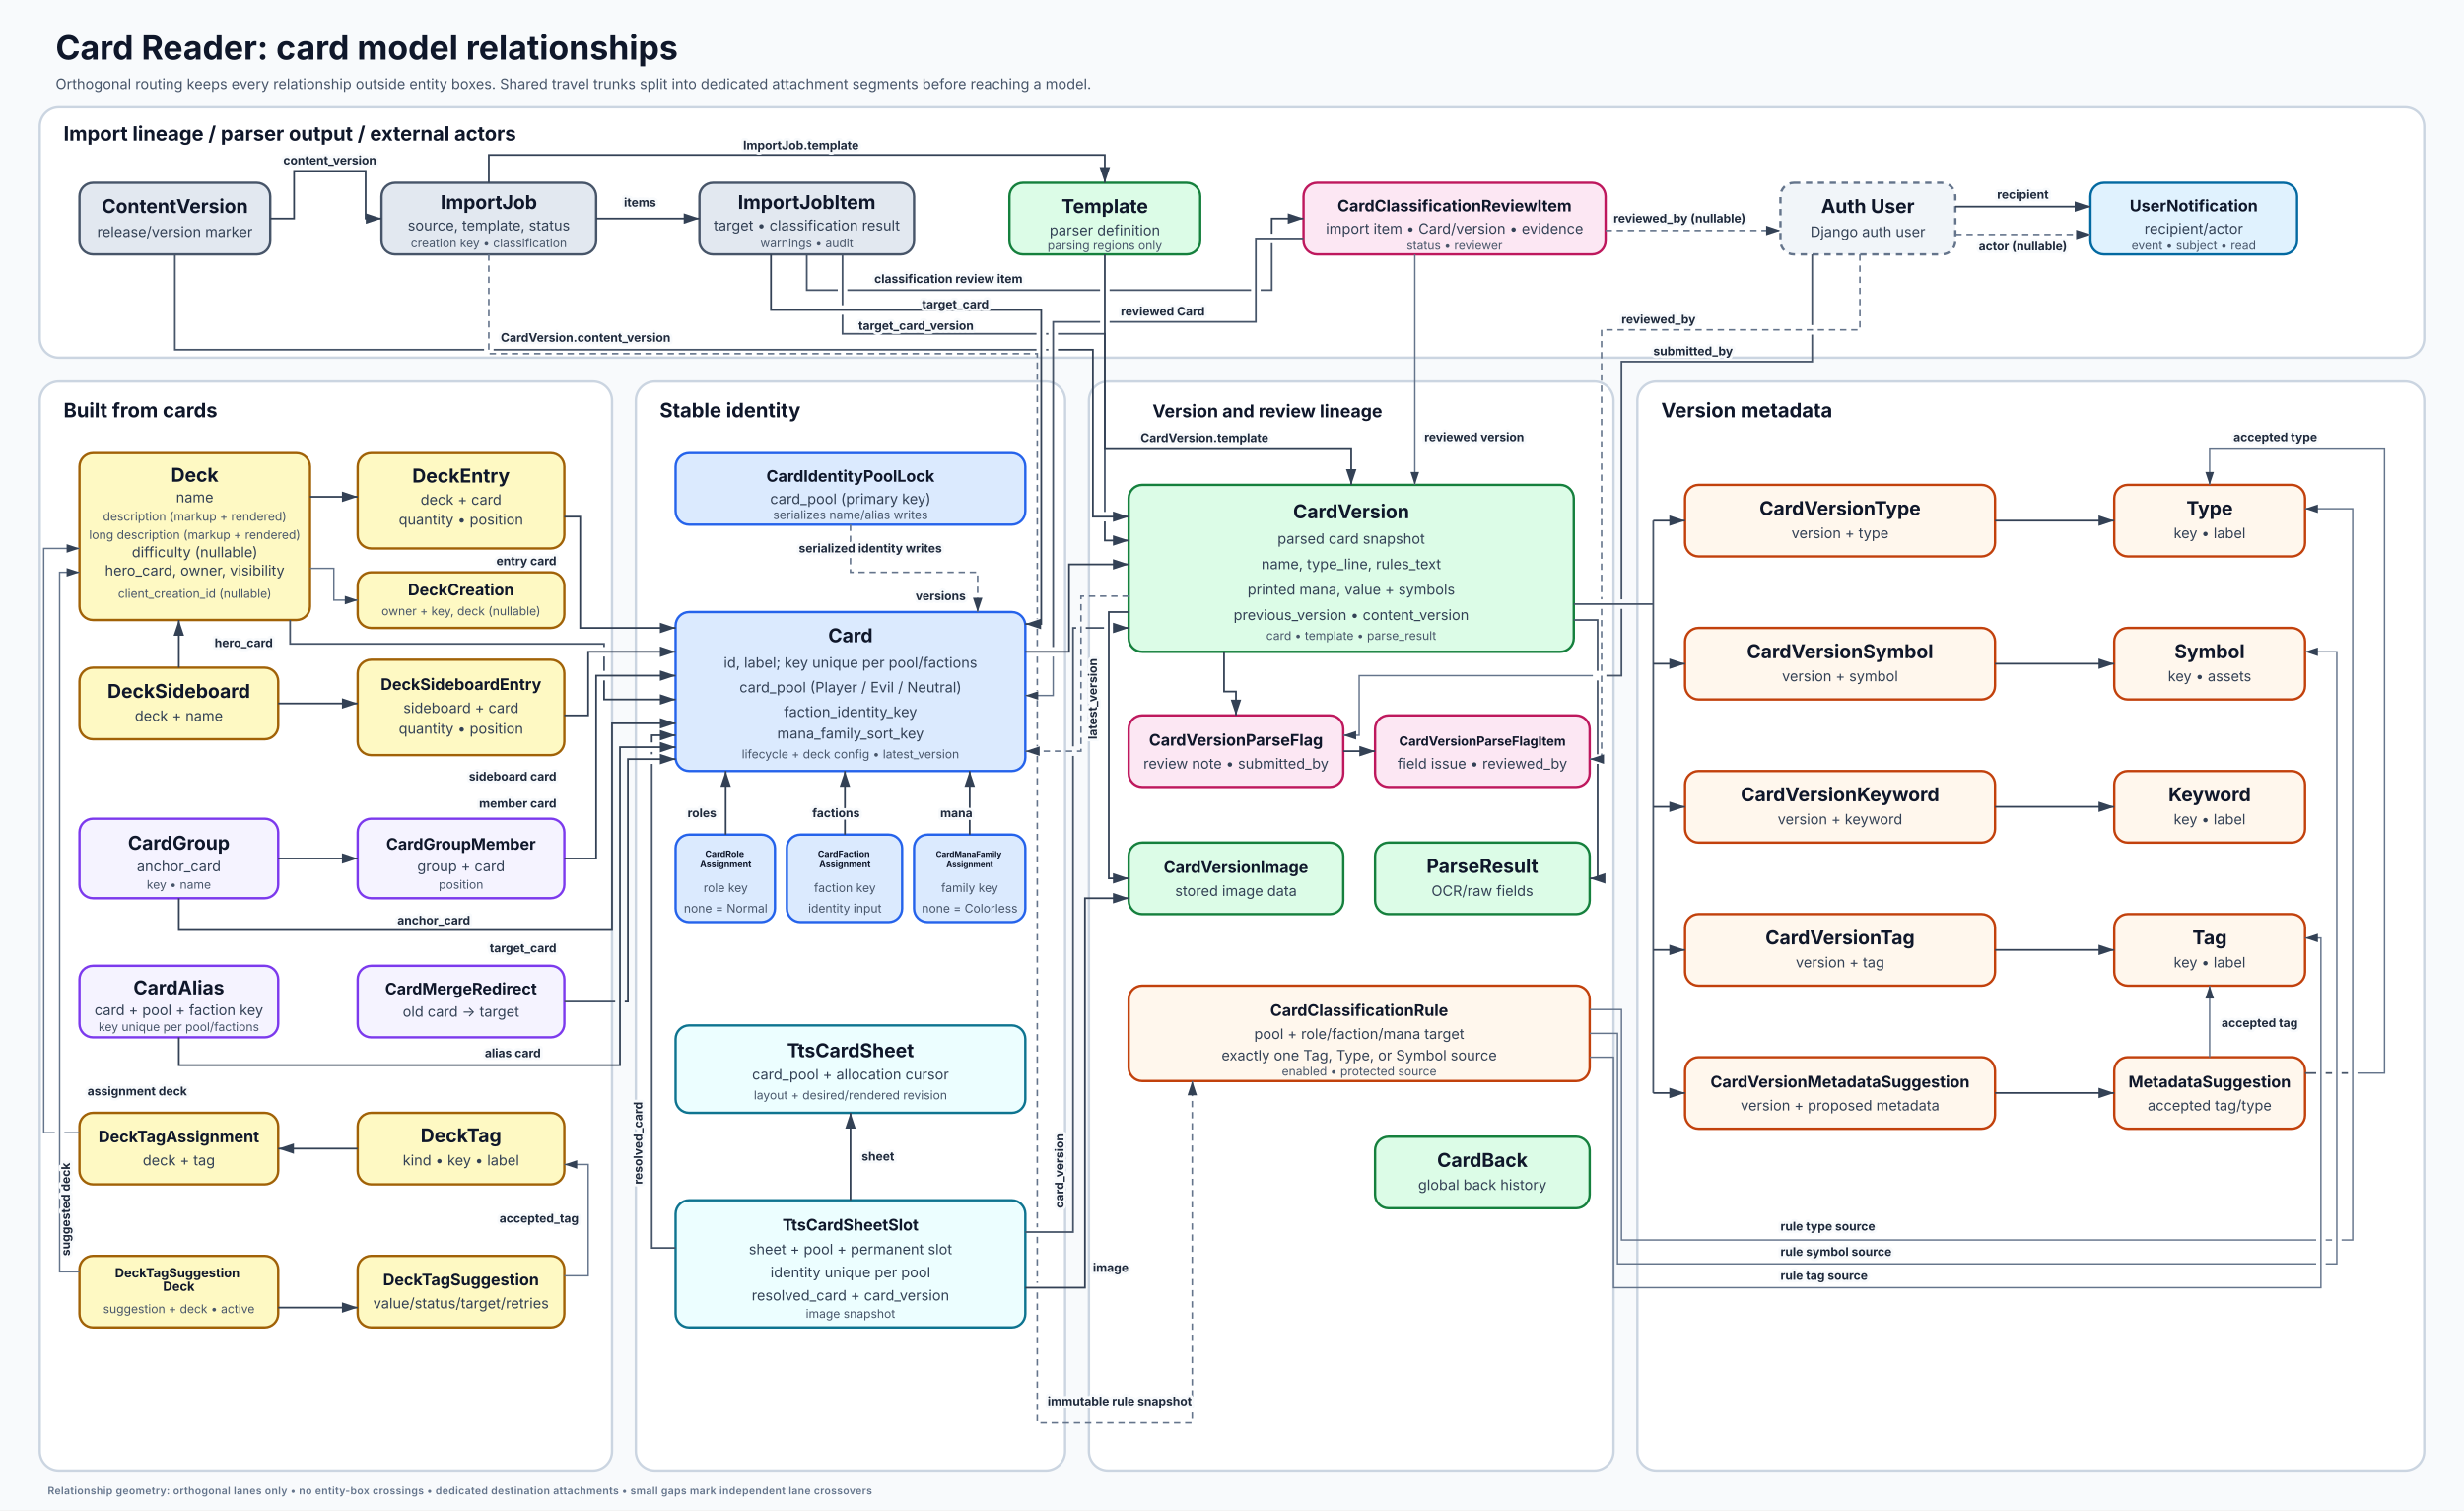
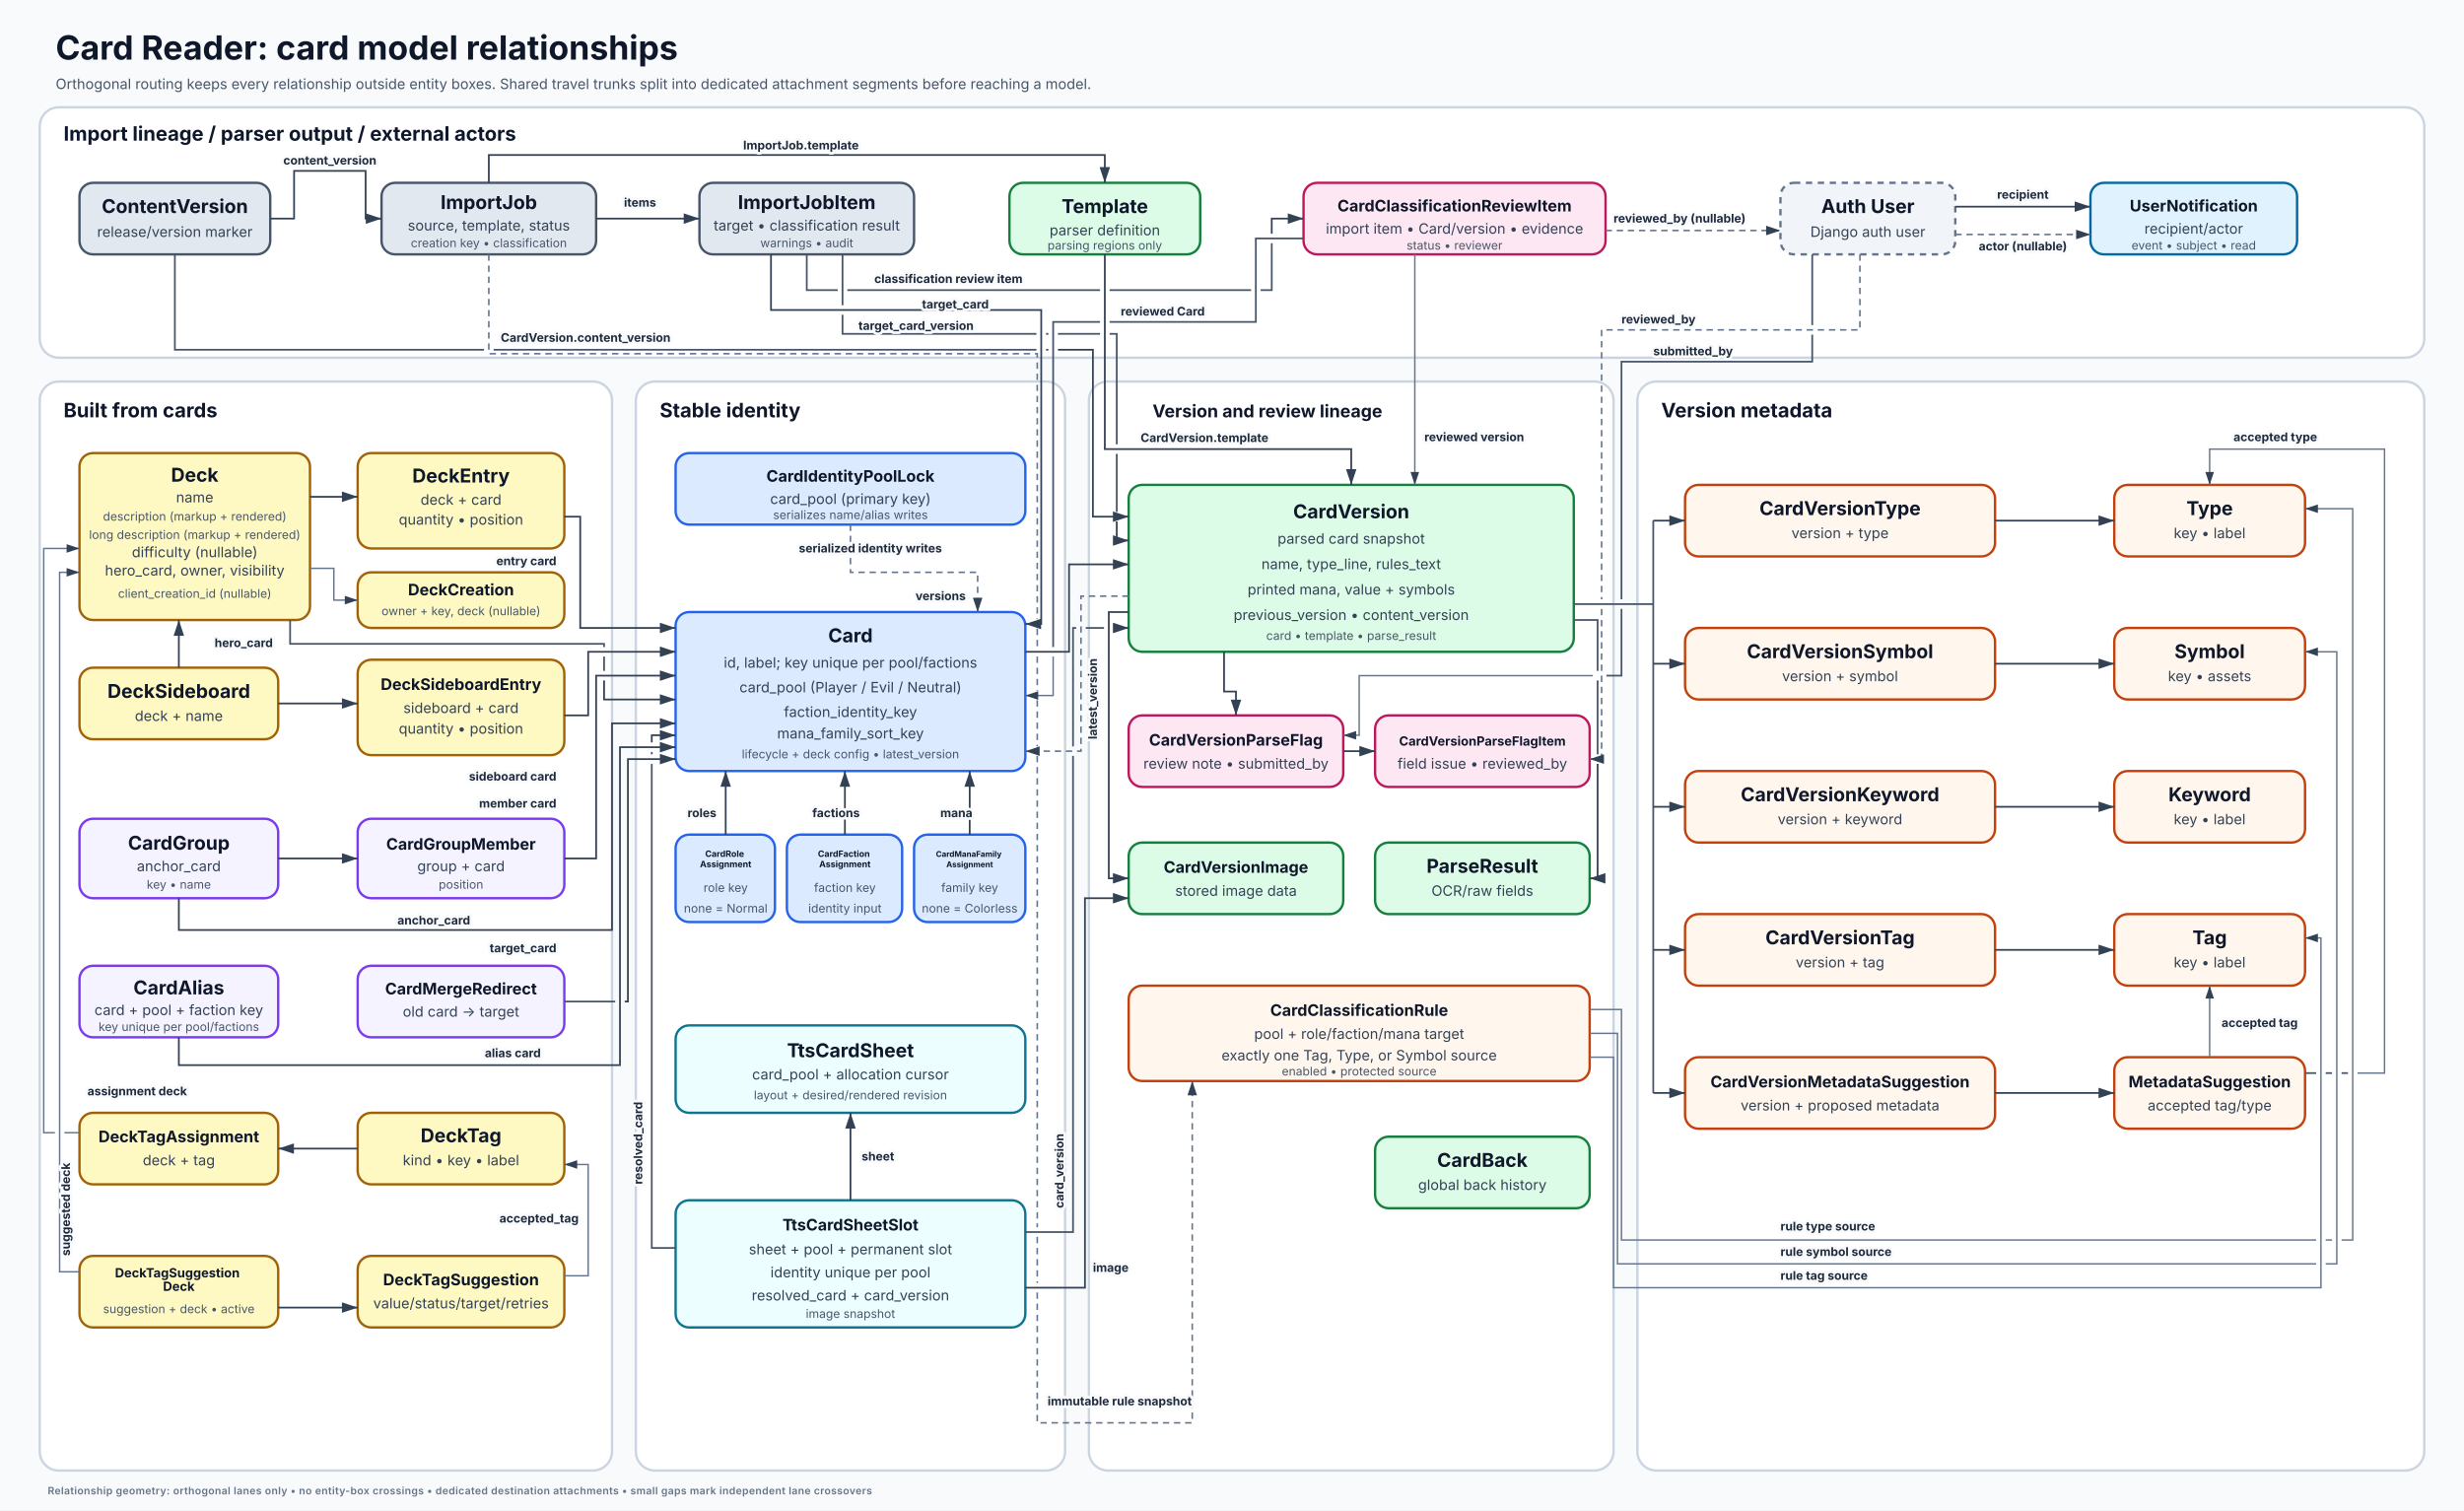
<svg xmlns="http://www.w3.org/2000/svg" width="3100" height="1900" viewBox="0 0 3100 1900" role="img" aria-labelledby="title desc">
  <defs>
    <marker id="arrow" markerWidth="10" markerHeight="10" refX="9" refY="3" orient="auto" markerUnits="strokeWidth">
      <path d="M0 0 L0 6 L9 3 Z" fill="#334155" />
    </marker>
    <style>
      .bg { fill: #f8fafc; }
      .band { fill: #ffffff; stroke: #cbd5e1; stroke-width: 3; rx: 24; }
      .band-title { font: 700 25px Inter, Arial, sans-serif; fill: #0f172a; }
      .band-title-tight { font: 700 22px Inter, Arial, sans-serif; fill: #0f172a; }
      .box { stroke-width: 3; rx: 17; }
      .card { fill: #dbeafe; stroke: #2563eb; }
      .left { fill: #fef9c3; stroke: #a16207; }
      .group { fill: #f5f3ff; stroke: #7c3aed; }
      .version { fill: #dcfce7; stroke: #15803d; }
      .meta { fill: #fff7ed; stroke: #c2410c; }
      .import { fill: #e2e8f0; stroke: #475569; }
      .review { fill: #fce7f3; stroke: #be185d; }
      .external { fill: #f1f5f9; stroke: #64748b; stroke-dasharray: 8 7; }
      .notify { fill: #e0f2fe; stroke: #0369a1; }
      .tts { fill: #ecfeff; stroke: #0e7490; }
      .title { font: 700 24px Inter, Arial, sans-serif; fill: #0f172a; text-anchor: middle; }
      .title-small { font: 700 20px Inter, Arial, sans-serif; fill: #0f172a; text-anchor: middle; }
      .title-tight { font: 700 16px Inter, Arial, sans-serif; fill: #0f172a; text-anchor: middle; }
      .model-name { font: 700 11px Inter, Arial, sans-serif; fill: #0f172a; text-anchor: middle; }
      .model-name-small { font: 700 10px Inter, Arial, sans-serif; fill: #0f172a; text-anchor: middle; }
      .field { font: 18px Inter, Arial, sans-serif; fill: #334155; text-anchor: middle; }
      .small { font: 15px Inter, Arial, sans-serif; fill: #475569; text-anchor: middle; }
      .line { stroke: #334155; stroke-width: 2.2; fill: none; stroke-linejoin: miter; marker-end: url(#arrow); }
      .thin { stroke: #64748b; stroke-width: 1.8; fill: none; stroke-linejoin: miter; marker-end: url(#arrow); }
      .thin-travel { stroke: #64748b; stroke-width: 1.8; fill: none; stroke-linejoin: miter; }
      .soft { stroke: #64748b; stroke-width: 2; fill: none; stroke-dasharray: 8 6; stroke-linejoin: miter; marker-end: url(#arrow); }
      .soft-travel { stroke: #64748b; stroke-width: 2; fill: none; stroke-dasharray: 8 6; stroke-linejoin: miter; }
      .bus { stroke: #475569; stroke-width: 2.2; fill: none; stroke-linejoin: miter; }
      .label { font: 700 15px Inter, Arial, sans-serif; fill: #1e293b; paint-order: stroke; stroke: #f8fafc; stroke-width: 7; stroke-linejoin: round; }
      .port-label { text-anchor: end; }
      .lane-note { font: 600 13px Inter, Arial, sans-serif; fill: #64748b; letter-spacing: .03em; }
    </style>
  </defs>
  <rect class="bg" width="3100" height="1900" />
  <text x="70" y="75" style="font: 700 42px Inter, Arial, sans-serif; fill: #0f172a;">Card Reader: card model relationships</text>
  <text x="70" y="112" style="font: 18px Inter, Arial, sans-serif; fill: #475569;">Orthogonal routing keeps every relationship outside entity boxes. Shared travel trunks split into dedicated attachment segments before reaching a model.</text>
  <rect class="band" x="50" y="135" width="3000" height="315" />
  <text class="band-title" x="80" y="177">Import lineage / parser output / external actors</text>
  <rect class="band" x="50" y="480" width="720" height="1370" />
  <text class="band-title" x="80" y="525">Built from cards</text>
  <rect class="band" x="800" y="480" width="540" height="1370" />
  <text class="band-title" x="830" y="525">Stable identity</text>
  <rect class="band" x="1370" y="480" width="660" height="1370" />
  <text class="band-title-tight" x="1450" y="525">Version and review lineage</text>
  <rect class="band" x="2060" y="480" width="990" height="1370" />
  <text class="band-title" x="2090" y="525">Version metadata</text>
  <rect class="box import" x="100" y="230" width="240" height="90" />
  <text class="title" x="220" y="268">ContentVersion</text>
  <text class="field" x="220" y="298">release/version marker</text>
  <rect class="box import" x="480" y="230" width="270" height="90" />
  <text class="title" x="615" y="263">ImportJob</text>
  <text class="field" x="615" y="290">source, template, status</text>
  <text class="small" x="615" y="311">creation key • classification</text>
  <rect class="box import" x="880" y="230" width="270" height="90" />
  <text class="title" x="1015" y="263">ImportJobItem</text>
  <text class="field" x="1015" y="290">target • classification result</text>
  <text class="small" x="1015" y="311">warnings • audit</text>
  <rect class="box version" x="1270" y="230" width="240" height="90" />
  <text class="title" x="1390" y="268">Template</text>
  <text class="field" x="1390" y="296">parser definition</text>
  <text class="small" x="1390" y="314">parsing regions only</text>
  <rect class="box review" x="1640" y="230" width="380" height="90" />
  <text class="title-small" x="1830" y="266">CardClassificationReviewItem</text>
  <text class="field" x="1830" y="294">import item • Card/version • evidence</text>
  <text class="small" x="1830" y="314">status • reviewer</text>
  <rect class="box external" x="2240" y="230" width="220" height="90" />
  <text class="title" x="2350" y="268">Auth User</text>
  <text class="field" x="2350" y="298">Django auth user</text>
  <rect class="box notify" x="2630" y="230" width="260" height="90" />
  <text class="title-small" x="2760" y="266">UserNotification</text>
  <text class="field" x="2760" y="294">recipient/actor</text>
  <text class="small" x="2760" y="314">event • subject • read</text>
  <rect class="box left" x="100" y="570" width="290" height="210" />
  <text class="title" x="245" y="606">Deck</text>
  <text class="field" x="245" y="632">name</text>
  <text class="small" x="245" y="655">description (markup + rendered)</text>
  <text class="small" x="245" y="678">long description (markup + rendered)</text>
  <text class="field" x="245" y="701">difficulty (nullable)</text>
  <text class="field" x="245" y="724">hero_card, owner, visibility</text>
  <text class="small" x="245" y="752">client_creation_id (nullable)</text>
  <rect class="box left" x="450" y="570" width="260" height="120" />
  <text class="title" x="580" y="607">DeckEntry</text>
  <text class="field" x="580" y="635">deck + card</text>
  <text class="field" x="580" y="660">quantity • position</text>
  <rect class="box left" x="450" y="720" width="260" height="70" />
  <text class="title-small" x="580" y="749">DeckCreation</text>
  <text class="small" x="580" y="774">owner + key, deck (nullable)</text>
  <rect class="box left" x="100" y="840" width="250" height="90" />
  <text class="title" x="225" y="878">DeckSideboard</text>
  <text class="field" x="225" y="907">deck + name</text>
  <rect class="box left" x="450" y="830" width="260" height="120" />
  <text class="title-small" x="580" y="868">DeckSideboardEntry</text>
  <text class="field" x="580" y="897">sideboard + card</text>
  <text class="field" x="580" y="923">quantity • position</text>
  <rect class="box group" x="100" y="1030" width="250" height="100" />
  <text class="title" x="225" y="1069">CardGroup</text>
  <text class="field" x="225" y="1096">anchor_card</text>
  <text class="small" x="225" y="1118">key • name</text>
  <rect class="box group" x="450" y="1030" width="260" height="100" />
  <text class="title-small" x="580" y="1069">CardGroupMember</text>
  <text class="field" x="580" y="1096">group + card</text>
  <text class="small" x="580" y="1118">position</text>
  <rect class="box group" x="100" y="1215" width="250" height="90" />
  <text class="title" x="225" y="1251">CardAlias</text>
  <text class="field" x="225" y="1277">card + pool + faction key</text>
  <text class="small" x="225" y="1297">key unique per pool/factions</text>
  <rect class="box group" x="450" y="1215" width="260" height="90" />
  <text class="title-small" x="580" y="1251">CardMergeRedirect</text>
  <text class="field" x="580" y="1279">old card → target</text>
  <rect class="box left" x="100" y="1400" width="250" height="90" />
  <text class="title-small" x="225" y="1437">DeckTagAssignment</text>
  <text class="field" x="225" y="1466">deck + tag</text>
  <rect class="box left" x="450" y="1400" width="260" height="90" />
  <text class="title" x="580" y="1437">DeckTag</text>
  <text class="field" x="580" y="1466">kind • key • label</text>
  <rect class="box left" x="100" y="1580" width="250" height="90" />
  <text class="title-tight" x="225" y="1607">
    <tspan x="225">DeckTagSuggestion</tspan>
    <tspan x="225" dy="17">Deck</tspan>
  </text>
  <text class="small" x="225" y="1652">suggestion + deck • active</text>
  <rect class="box left" x="450" y="1580" width="260" height="90" />
  <text class="title-small" x="580" y="1617">DeckTagSuggestion</text>
  <text class="field" x="580" y="1646">value/status/target/retries</text>
  <rect class="box card" x="850" y="570" width="440" height="90" />
  <text class="title-small" x="1070" y="606">CardIdentityPoolLock</text>
  <text class="field" x="1070" y="634">card_pool (primary key)</text>
  <text class="small" x="1070" y="653">serializes name/alias writes</text>
  <rect class="box card" x="850" y="770" width="440" height="200" />
  <text class="title" x="1070" y="808">Card</text>
  <text class="field" x="1070" y="840">id, label; key unique per pool/factions</text>
  <text class="field" x="1070" y="871">card_pool (Player / Evil / Neutral)</text>
  <text class="field" x="1070" y="902">faction_identity_key</text>
  <text class="field" x="1070" y="929">mana_family_sort_key</text>
  <text class="small" x="1070" y="954">lifecycle + deck config • latest_version</text>
  <rect class="box card" x="850" y="1050" width="125" height="110" />
  <text class="model-name" x="913" y="1078">
    <tspan x="913">CardRole</tspan>
    <tspan x="913" dy="13">Assignment</tspan>
  </text>
  <text class="small" x="913" y="1122">role key</text>
  <text class="small" x="913" y="1148">none = Normal</text>
  <rect class="box card" x="990" y="1050" width="145" height="110" />
  <text class="model-name" x="1063" y="1078">
    <tspan x="1063">CardFaction</tspan>
    <tspan x="1063" dy="13">Assignment</tspan>
  </text>
  <text class="small" x="1063" y="1122">faction key</text>
  <text class="small" x="1063" y="1148">identity input</text>
  <rect class="box card" x="1150" y="1050" width="140" height="110" />
  <text class="model-name-small" x="1220" y="1078">
    <tspan x="1220">CardManaFamily</tspan>
    <tspan x="1220" dy="13">Assignment</tspan>
  </text>
  <text class="small" x="1220" y="1122">family key</text>
  <text class="small" x="1220" y="1148">none = Colorless</text>
  <rect class="box tts" x="850" y="1290" width="440" height="110" />
  <text class="title" x="1070" y="1330">TtsCardSheet</text>
  <text class="field" x="1070" y="1358">card_pool + allocation cursor</text>
  <text class="small" x="1070" y="1383">layout + desired/rendered revision</text>
  <rect class="box tts" x="850" y="1510" width="440" height="160" />
  <text class="title-small" x="1070" y="1548">TtsCardSheetSlot</text>
  <text class="field" x="1070" y="1578">sheet + pool + permanent slot</text>
  <text class="field" x="1070" y="1607">identity unique per pool</text>
  <text class="field" x="1070" y="1636">resolved_card + card_version</text>
  <text class="small" x="1070" y="1658">image snapshot</text>
  <rect class="box version" x="1420" y="610" width="560" height="210" />
  <text class="title" x="1700" y="652">CardVersion</text>
  <text class="field" x="1700" y="684">parsed card snapshot</text>
  <text class="field" x="1700" y="716">name, type_line, rules_text</text>
  <text class="field" x="1700" y="748">printed mana, value + symbols</text>
  <text class="field" x="1700" y="780">previous_version • content_version</text>
  <text class="small" x="1700" y="805">card • template • parse_result</text>
  <rect class="box review" x="1420" y="900" width="270" height="90" />
  <text class="title-small" x="1555" y="938">CardVersionParseFlag</text>
  <text class="field" x="1555" y="967">review note • submitted_by</text>
  <rect class="box review" x="1730" y="900" width="270" height="90" />
  <text class="title-tight" x="1865" y="938">CardVersionParseFlagItem</text>
  <text class="field" x="1865" y="967">field issue • reviewed_by</text>
  <rect class="box version" x="1420" y="1060" width="270" height="90" />
  <text class="title-small" x="1555" y="1098">CardVersionImage</text>
  <text class="field" x="1555" y="1127">stored image data</text>
  <rect class="box version" x="1730" y="1060" width="270" height="90" />
  <text class="title" x="1865" y="1098">ParseResult</text>
  <text class="field" x="1865" y="1127">OCR/raw fields</text>
  <rect class="box meta" x="1420" y="1240" width="580" height="120" />
  <text class="title-small" x="1710" y="1278">CardClassificationRule</text>
  <text class="field" x="1710" y="1307">pool + role/faction/mana target</text>
  <text class="field" x="1710" y="1334">exactly one Tag, Type, or Symbol source</text>
  <text class="small" x="1710" y="1353">enabled • protected source</text>
  <rect class="box version" x="1730" y="1430" width="270" height="90" />
  <text class="title" x="1865" y="1468">CardBack</text>
  <text class="field" x="1865" y="1497">global back history</text>
  <rect class="box meta" x="2120" y="610" width="390" height="90" />
  <text class="title" x="2315" y="648">CardVersionType</text>
  <text class="field" x="2315" y="677">version + type</text>
  <rect class="box meta" x="2660" y="610" width="240" height="90" />
  <text class="title" x="2780" y="648">Type</text>
  <text class="field" x="2780" y="677">key • label</text>
  <rect class="box meta" x="2120" y="790" width="390" height="90" />
  <text class="title" x="2315" y="828">CardVersionSymbol</text>
  <text class="field" x="2315" y="857">version + symbol</text>
  <rect class="box meta" x="2660" y="790" width="240" height="90" />
  <text class="title" x="2780" y="828">Symbol</text>
  <text class="field" x="2780" y="857">key • assets</text>
  <rect class="box meta" x="2120" y="970" width="390" height="90" />
  <text class="title" x="2315" y="1008">CardVersionKeyword</text>
  <text class="field" x="2315" y="1037">version + keyword</text>
  <rect class="box meta" x="2660" y="970" width="240" height="90" />
  <text class="title" x="2780" y="1008">Keyword</text>
  <text class="field" x="2780" y="1037">key • label</text>
  <rect class="box meta" x="2120" y="1150" width="390" height="90" />
  <text class="title" x="2315" y="1188">CardVersionTag</text>
  <text class="field" x="2315" y="1217">version + tag</text>
  <rect class="box meta" x="2660" y="1150" width="240" height="90" />
  <text class="title" x="2780" y="1188">Tag</text>
  <text class="field" x="2780" y="1217">key • label</text>
  <rect class="box meta" x="2120" y="1330" width="390" height="90" />
  <text class="title-small" x="2315" y="1368">CardVersionMetadataSuggestion</text>
  <text class="field" x="2315" y="1397">version + proposed metadata</text>
  <rect class="box meta" x="2660" y="1330" width="240" height="90" />
  <text class="title-small" x="2780" y="1368">MetadataSuggestion</text>
  <text class="field" x="2780" y="1397">accepted tag/type</text>
  <path class="line" d="M340 275 L370 275 L370 215 L460 215 L460 275 L480 275" />
  <text class="label" x="415" y="207" text-anchor="middle">content_version</text>
  <path class="line" d="M750 275 L880 275" />
  <text class="label" x="785" y="260">items</text>
  <path class="line" d="M615 230 L615 195 L1390 195 L1390 230" />
  <text class="label" x="935" y="188">ImportJob.template</text>
  <path class="bus" d="M1015 320 L1015 365 L1054 365" />
  <path class="bus" d="M1066 365 L1384 365" />
  <path class="bus" d="M1396 365 L1574 365" />
  <path class="bus" d="M1586 365 L1600 365 L1600 306" />
  <path class="line" d="M1600 294 L1600 275 L1640 275" />
  <text class="label" x="1100" y="356">classification review item</text>
  <path class="soft" d="M2020 290 L2240 290" />
  <text class="label" x="2030" y="280">reviewed_by (nullable)</text>
  <path class="line" d="M2460 260 L2630 260" />
  <text class="label" x="2545" y="250" text-anchor="middle">recipient</text>
  <path class="soft" d="M2460 295 L2630 295" />
  <text class="label" x="2545" y="315" text-anchor="middle">actor (nullable)</text>
  <path class="bus" d="M220 320 L220 440 L609 440" />
  <path class="bus" d="M621 440 L1304 440" />
  <path class="bus" d="M1316 440 L1319 440" />
  <path class="line" d="M1331 440 L1375 440 L1375 650 L1420 650" />
  <text class="label" x="630" y="430">CardVersion.content_version</text>
  <path class="bus" d="M1060 320 L1060 384" />
  <path class="bus" d="M1060 396 L1060 420 L1304 420" />
  <path class="bus" d="M1316 420 L1319 420" />
-   <path class="bus" d="M1331 420 L1390 420 L1390 644" />
-   <path class="line" d="M1390 656 L1390 680 L1420 680" />
+   <path class="bus" d="M1331 420 L1384 420" />
+   <path class="bus" d="M1396 420 L1405 420 L1405 559" />
+   <path class="bus" d="M1405 571 L1405 644" />
+   <path class="line" d="M1405 656 L1405 680 L1420 680" />
  <text class="label" x="1080" y="415">target_card_version</text>
  <path class="line" d="M970 320 L970 390 L1310 390 L1310 785 L1290 785" />
  <text class="label" x="1160" y="388">target_card</text>
  <path class="line" d="M1390 320 L1390 565 L1700 565 L1700 610" />
  <text class="label" x="1435" y="556">CardVersion.template</text>
  <path class="thin" d="M1780 320 L1780 610" />
  <text class="label" x="1792" y="555">reviewed version</text>
  <path class="bus" d="M1640 300 L1580 300 L1580 405 L1396 405" />
  <path class="bus" d="M1384 405 L1325 405 L1325 814" />
  <path class="thin" d="M1325 826 L1325 875 L1290 875" />
  <text class="label" x="1410" y="397">reviewed Card</text>
  <path class="bus" d="M2280 320 L2280 409" />
  <path class="bus" d="M2280 421 L2280 455 L2040 455 L2040 754" />
  <path class="bus" d="M2040 766 L2040 850 L2021 850" />
  <path class="thin" d="M2004 850 L1710 850 L1710 925 L1690 925" />
  <text class="label" x="2080" y="447">submitted_by</text>
  <path class="soft-travel" d="M2340 320 L2340 415 L2015 415 L2015 754" />
  <path class="soft" d="M2015 766 L2015 955 L2000 955" />
  <text class="label" x="2040" y="407">reviewed_by</text>
  <path class="soft-travel" d="M615 320 L615 445 L1305 445 L1305 779" />
  <path class="soft-travel" d="M1305 791 L1305 814" />
  <path class="soft-travel" d="M1305 826 L1305 869" />
  <path class="soft-travel" d="M1305 881 L1305 939" />
  <path class="soft-travel" d="M1305 951 L1305 1544" />
  <path class="soft-travel" d="M1305 1556 L1305 1614" />
  <path class="soft" d="M1305 1626 L1305 1790 L1500 1790 L1500 1360" />
  <text class="label" x="1318" y="1768">immutable rule snapshot</text>
  <path class="line" d="M390 625 L450 625" />
  <path class="thin" d="M390 715 L420 715 L420 755 L450 755" />
  <path class="line" d="M225 840 L225 780" />
  <path class="line" d="M350 885 L450 885" />
  <path class="line" d="M350 1080 L450 1080" />
  <path class="line" d="M450 1445 L350 1445" />
  <path class="line" d="M350 1645 L450 1645" />
  <path class="thin-travel" d="M100 1425 L81 1425" />
  <path class="thin" d="M69 1425 L55 1425 L55 690 L100 690" />
  <text class="label" x="110" y="1378">assignment deck</text>
  <path class="thin" d="M100 1600 L75 1600 L75 720 L100 720" />
  <text class="label" x="88" y="1580" transform="rotate(-90 88 1580)">suggested deck</text>
  <path class="thin" d="M710 1605 L740 1605 L740 1465 L710 1465" />
  <text class="label" x="728" y="1538" text-anchor="end">accepted_tag</text>
  <path class="line" d="M710 650 L730 650 L730 790 L850 790" />
  <text class="label" x="700" y="711" text-anchor="end">entry card</text>
  <path class="line" d="M710 900 L740 900 L740 820 L850 820" />
  <text class="label" x="700" y="982" text-anchor="end">sideboard card</text>
  <path class="line" d="M710 1080 L750 1080 L750 850 L850 850" />
  <text class="label" x="700" y="1016" text-anchor="end">member card</text>
  <path class="bus" d="M365 780 L365 810 L760 810 L760 814" />
  <path class="bus" d="M760 826 L760 844" />
  <path class="line" d="M760 856 L760 880 L850 880" />
  <text class="label" x="270" y="814">hero_card</text>
  <path class="line" d="M225 1130 L225 1170 L770 1170 L770 910 L850 910" />
  <text class="label" x="500" y="1163">anchor_card</text>
  <path class="line" d="M225 1305 L225 1340 L780 1340 L780 940 L850 940" />
  <text class="label" x="610" y="1330">alias card</text>
  <path class="bus" d="M710 1260 L774 1260" />
  <path class="line" d="M786 1260 L790 1260 L790 955 L850 955" />
  <text class="label" x="700" y="1198" text-anchor="end">target_card</text>
  <path class="soft" d="M1070 660 L1070 720 L1230 720 L1230 770" />
  <text class="label" x="1095" y="695" text-anchor="middle">serialized identity writes</text>
  <path class="line" d="M913 1050 L913 970" />
  <text class="label" x="865" y="1028">roles</text>
  <path class="line" d="M1063 1050 L1063 970" />
  <text class="label" x="1022" y="1028">factions</text>
  <path class="line" d="M1220 1050 L1220 970" />
  <text class="label" x="1183" y="1028">mana</text>
  <path class="line" d="M1070 1510 L1070 1400" />
  <text class="label" x="1084" y="1460">sheet</text>
  <path class="bus" d="M850 1570 L820 1570 L820 961" />
  <path class="bus" d="M820 949 L820 946" />
  <path class="line" d="M820 934 L820 925 L850 925" />
  <text class="label" x="808" y="1490" transform="rotate(-90 808 1490)">resolved_card</text>
  <path class="bus" d="M1290 1550 L1350 1550 L1350 951" />
  <path class="bus" d="M1350 939 L1350 790 L1354 790" />
  <path class="bus" d="M1366 790 L1389 790" />
  <path class="line" d="M1401 790 L1420 790" />
  <text class="label" x="1338" y="1520" transform="rotate(-90 1338 1520)">card_version</text>
  <path class="line" d="M1290 1620 L1365 1620 L1365 1130 L1420 1130" />
  <text class="label" x="1375" y="1600">image</text>
  <path class="line" d="M1290 820 L1345 820 L1345 710 L1420 710" />
  <text class="label" x="1215" y="755" text-anchor="end">versions</text>
  <path class="soft" d="M1420 750 L1360 750 L1360 945 L1290 945" />
  <text class="label" x="1380" y="930" transform="rotate(-90 1380 930)">latest_version</text>
  <path class="line" d="M1540 820 L1540 870 L1555 870 L1555 900" />
  <path class="line" d="M1690 945 L1730 945" />
  <path class="line" d="M1420 770 L1395 770 L1395 1105 L1420 1105" />
  <path class="bus" d="M1980 780 L2010 780 L2010 844" />
  <path class="bus" d="M2010 856 L2010 949" />
  <path class="line" d="M2010 961 L2010 1105 L2000 1105" />
  <path class="bus" d="M1980 760 L2080 760" />
  <path class="bus" d="M2080 655 L2080 1375" />
  <path class="line" d="M2080 655 L2120 655" />
  <path class="line" d="M2080 835 L2120 835" />
  <path class="line" d="M2080 1015 L2120 1015" />
  <path class="line" d="M2080 1195 L2120 1195" />
  <path class="line" d="M2080 1375 L2120 1375" />
  <path class="line" d="M2510 655 L2660 655" />
  <path class="line" d="M2510 835 L2660 835" />
  <path class="line" d="M2510 1015 L2660 1015" />
  <path class="line" d="M2510 1195 L2660 1195" />
  <path class="line" d="M2510 1375 L2660 1375" />
  <path class="thin-travel" d="M2000 1270 L2040 1270 L2040 1560 L2914 1560" />
  <path class="thin-travel" d="M2926 1560 L2934 1560" />
  <path class="thin" d="M2946 1560 L2960 1560 L2960 640 L2900 640" />
  <text class="label" x="2240" y="1548">rule type source</text>
  <path class="thin-travel" d="M2000 1300 L2035 1300 L2035 1590 L2914 1590" />
  <path class="thin" d="M2926 1590 L2940 1590 L2940 820 L2900 820" />
  <text class="label" x="2240" y="1580">rule symbol source</text>
  <path class="thin" d="M2000 1330 L2030 1330 L2030 1620 L2920 1620 L2920 1180 L2900 1180" />
  <text class="label" x="2240" y="1610">rule tag source</text>
  <path class="bus" d="M2900 1350 L2914 1350" />
  <path class="bus" d="M2926 1350 L2934 1350" />
  <path class="bus" d="M2946 1350 L2954 1350" />
  <path class="thin" d="M2966 1350 L3000 1350 L3000 565 L2780 565 L2780 610" />
  <text class="label" x="2810" y="555">accepted type</text>
  <path class="thin" d="M2780 1330 L2780 1240" />
  <text class="label" x="2795" y="1292">accepted tag</text>
  <text class="lane-note" x="60" y="1880">Relationship geometry: orthogonal lanes only • no entity-box crossings • dedicated destination attachments • small gaps mark independent lane crossovers</text>
</svg>
